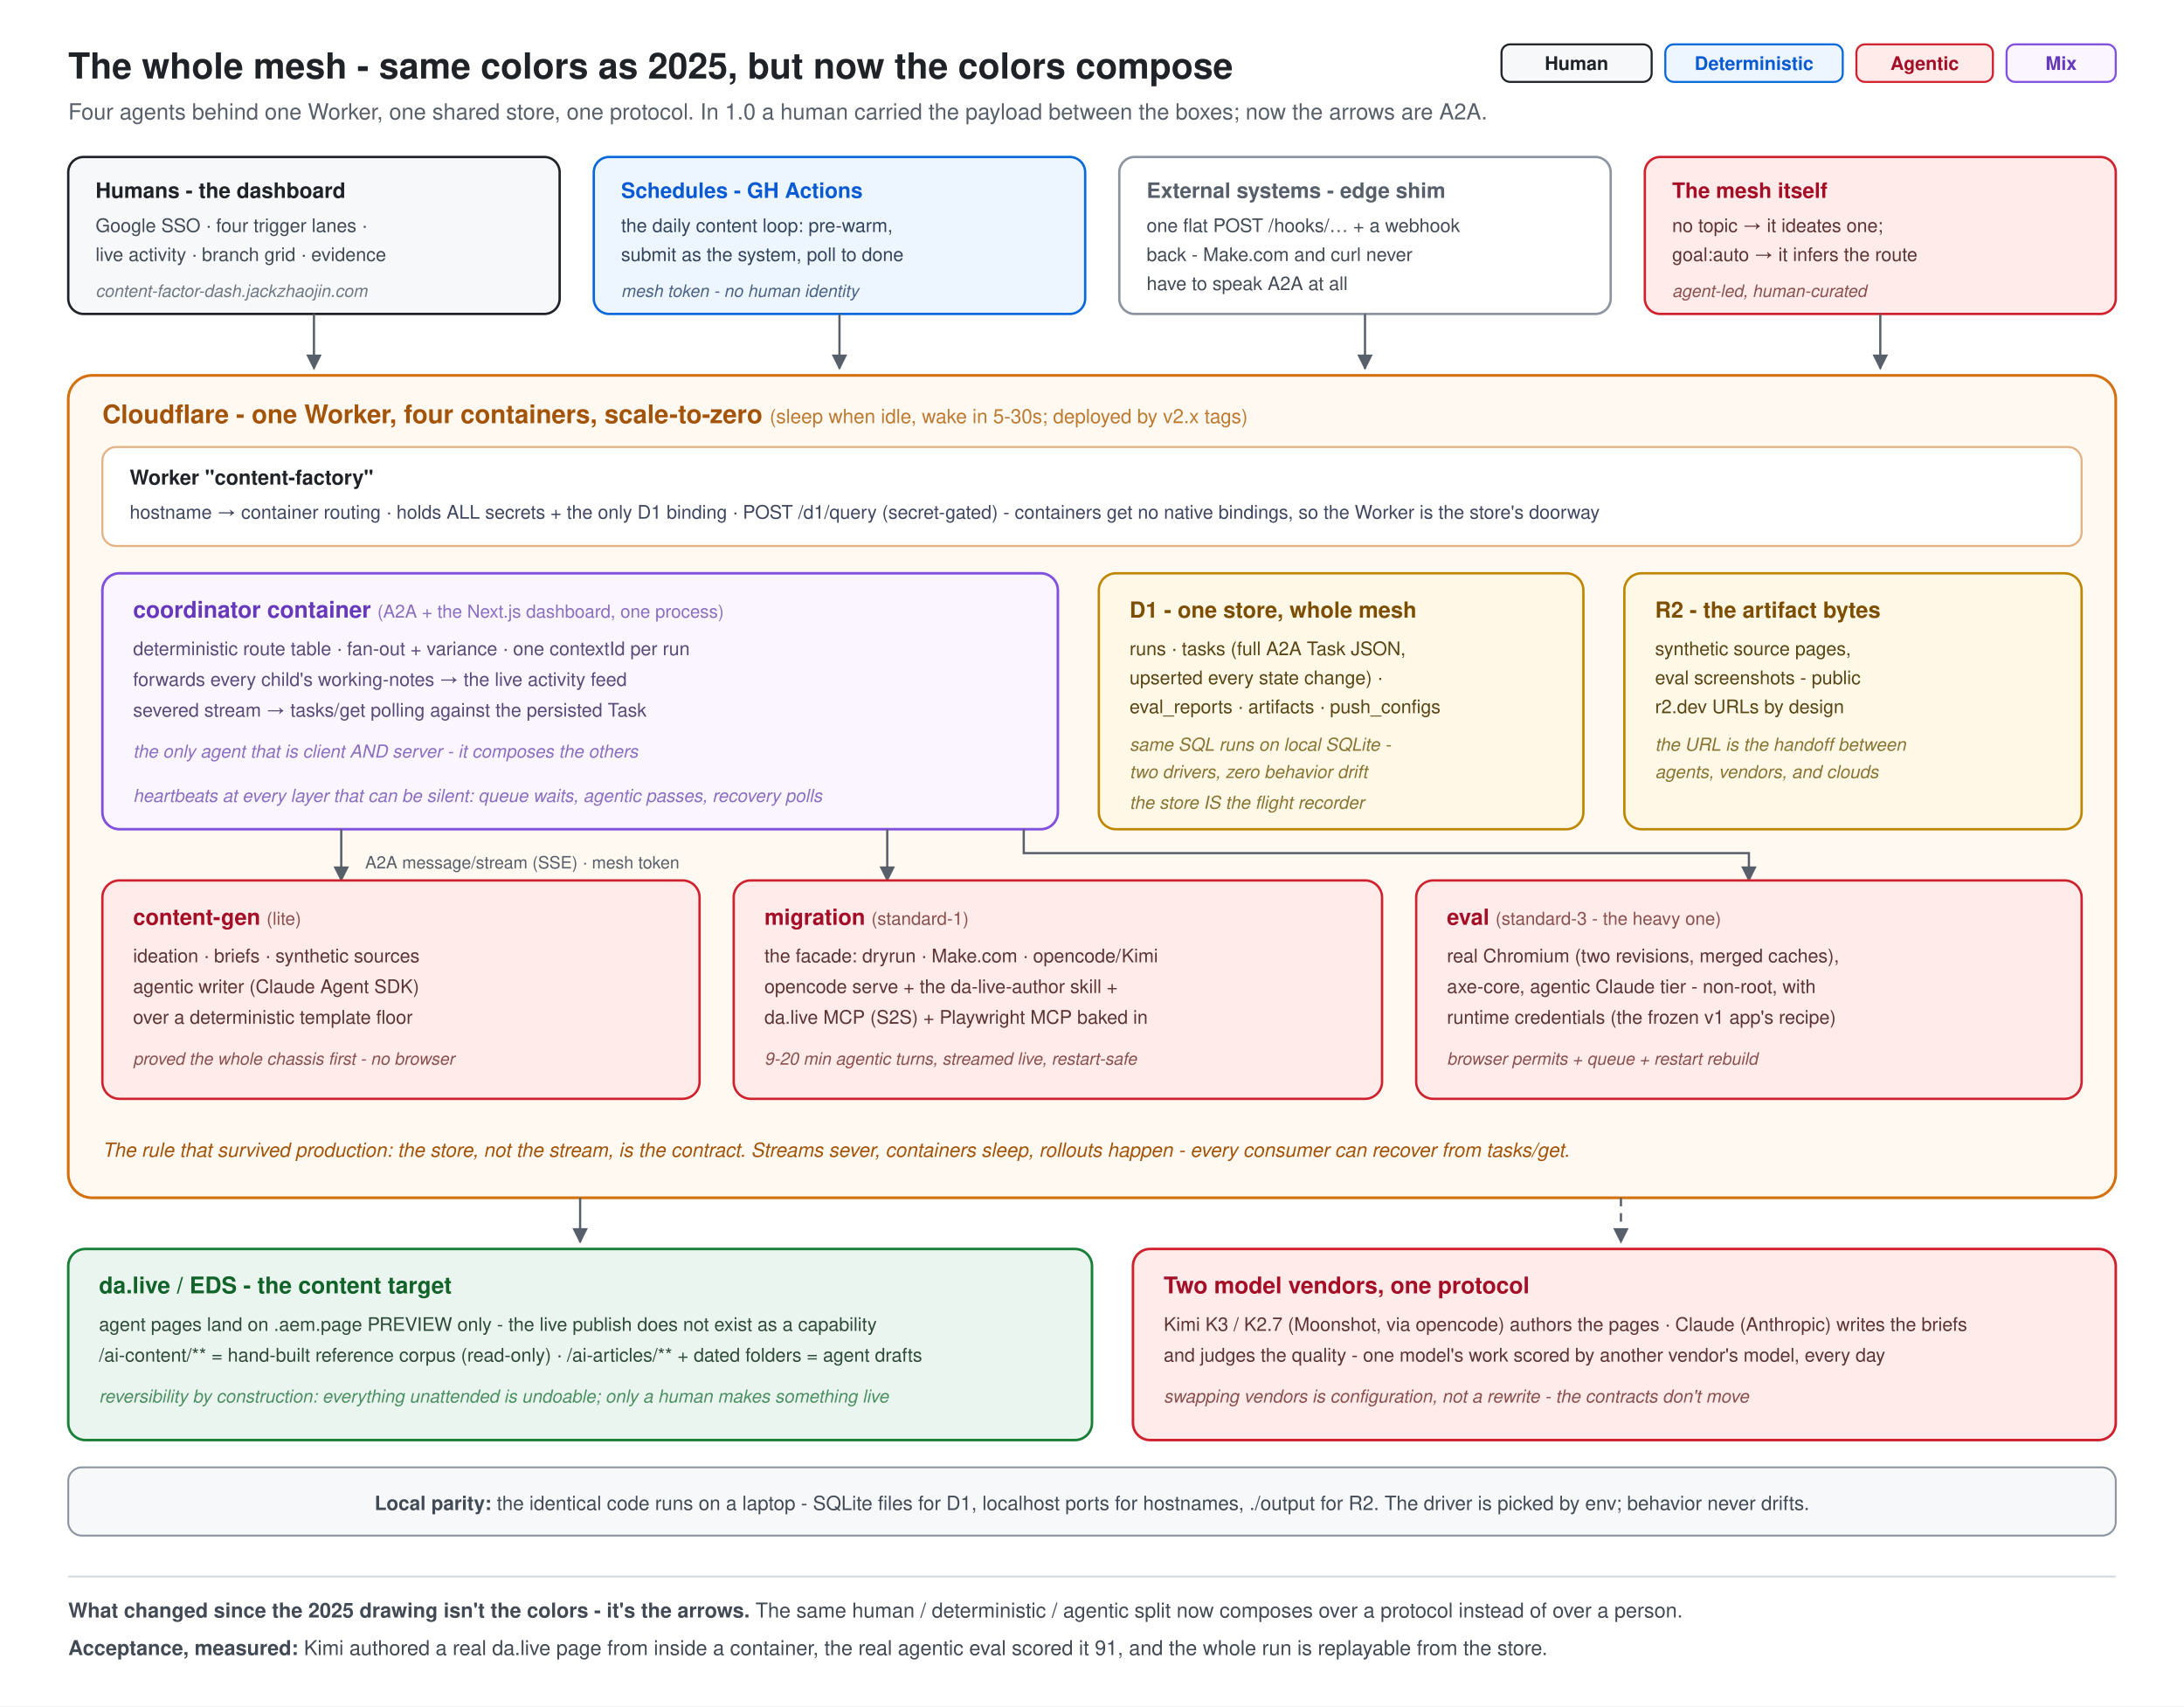
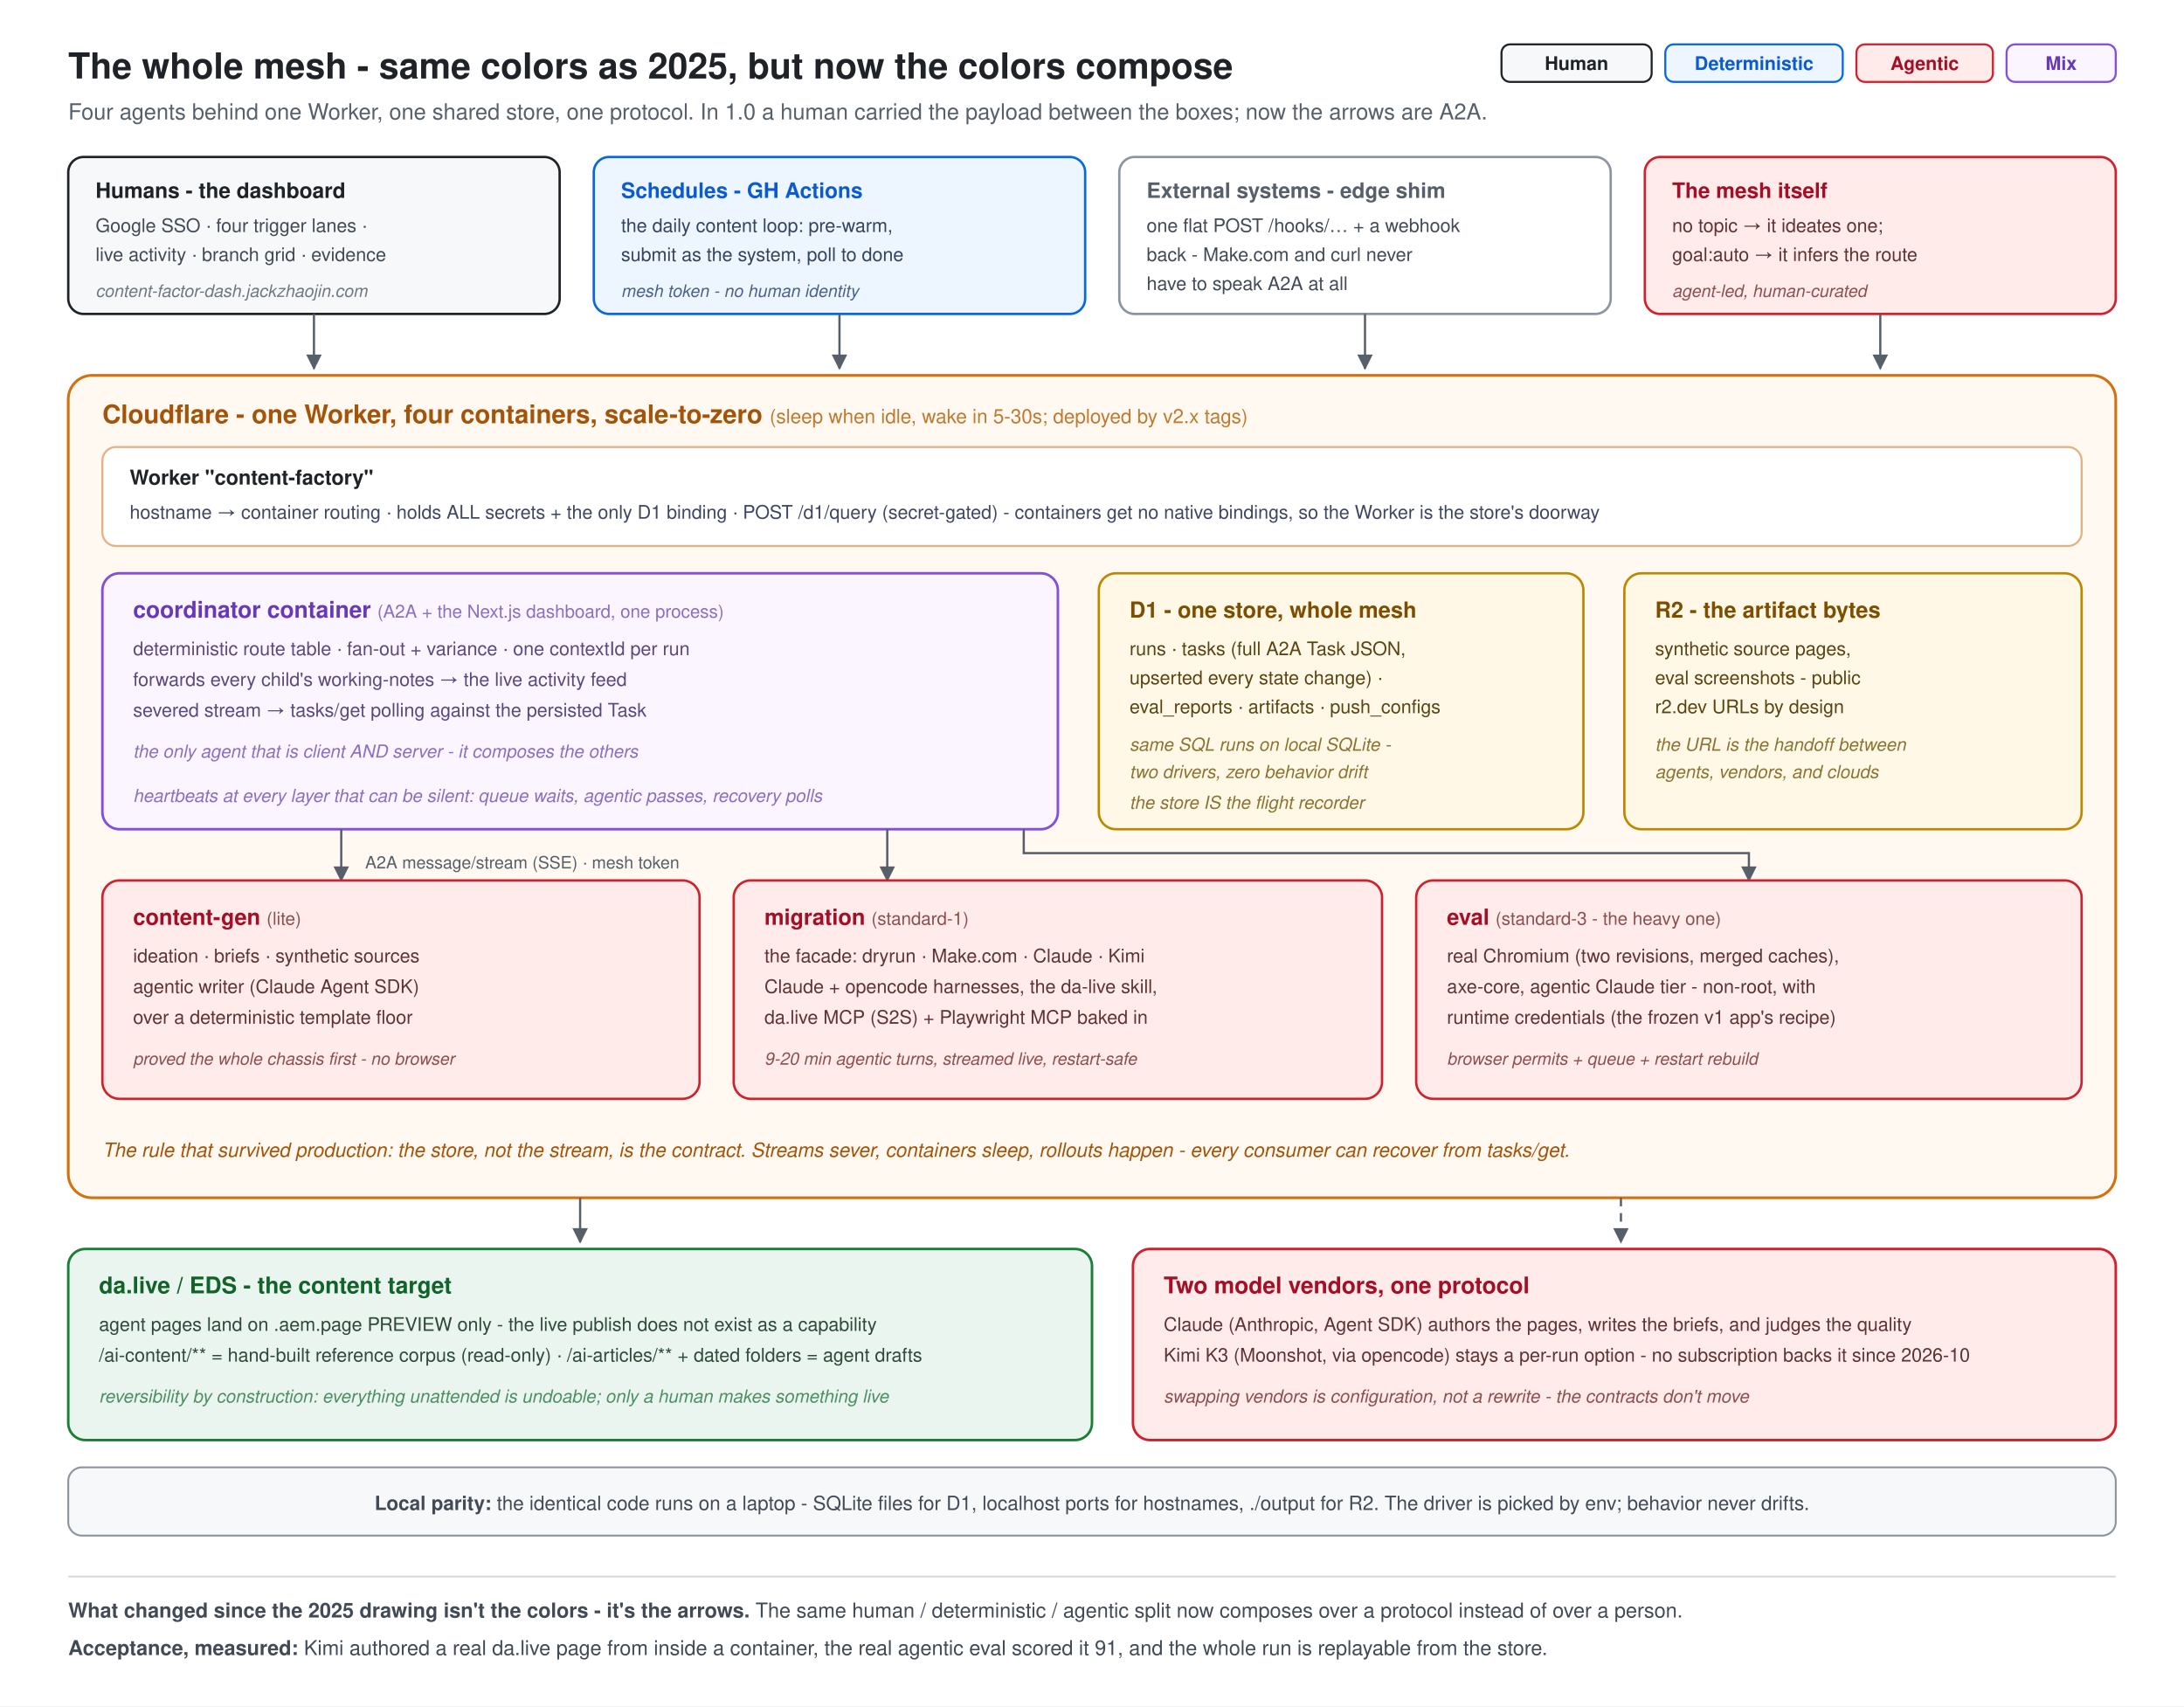
<svg xmlns="http://www.w3.org/2000/svg" viewBox="0 0 1280 1000" font-family="ui-sans-serif, -apple-system, 'Segoe UI', Helvetica, Arial, sans-serif">
  <defs>
    <marker id="mh-ar" viewBox="0 0 10 10" refX="9" refY="5" markerWidth="7" markerHeight="7" orient="auto-start-reverse">
      <path d="M 0 0 L 10 5 L 0 10 z" fill="#57606a" />
    </marker>
  </defs>
  <rect x="0" y="0" width="1280" height="1000" fill="#ffffff" />
  <text x="40" y="46" font-size="21" font-weight="700" fill="#1f2328">The whole mesh - same colors as 2025, but now the colors compose</text>
  <text x="40" y="70" font-size="13" fill="#57606a">Four agents behind one Worker, one shared store, one protocol. In 1.0 a human carried the payload between the boxes; now the arrows are A2A.</text>
  <rect x="880" y="26" width="88" height="22" rx="5" fill="#f6f8fa" stroke="#1f2328" stroke-width="1.2" />
  <text x="924" y="41" font-size="11" fill="#1f2328" text-anchor="middle" font-weight="600">Human</text>
  <rect x="976" y="26" width="104" height="22" rx="5" fill="#edf5ff" stroke="#0969da" stroke-width="1.2" />
  <text x="1028" y="41" font-size="11" fill="#0a5bd3" text-anchor="middle" font-weight="600">Deterministic</text>
  <rect x="1088" y="26" width="80" height="22" rx="5" fill="#ffebe9" stroke="#cf222e" stroke-width="1.2" />
  <text x="1128" y="41" font-size="11" fill="#a40e26" text-anchor="middle" font-weight="600">Agentic</text>
  <rect x="1176" y="26" width="64" height="22" rx="5" fill="#faf5ff" stroke="#8250df" stroke-width="1.2" />
  <text x="1208" y="41" font-size="11" fill="#6639ba" text-anchor="middle" font-weight="600">Mix</text>
  <rect x="40" y="92" width="288" height="92" rx="9" fill="#f6f8fa" stroke="#1f2328" stroke-width="1.4" />
  <text x="56" y="116" font-size="12.5" font-weight="700" fill="#1f2328">Humans - the dashboard</text>
  <text x="56" y="136" font-size="11" fill="#414a55">Google SSO · four trigger lanes ·</text>
  <text x="56" y="153" font-size="11" fill="#414a55">live activity · branch grid · evidence</text>
  <text x="56" y="174" font-size="10" fill="#6e7781" font-style="italic">content-factor-dash.jackzhaojin.com</text>
  <rect x="348" y="92" width="288" height="92" rx="9" fill="#edf5ff" stroke="#0969da" stroke-width="1.4" />
  <text x="364" y="116" font-size="12.5" font-weight="700" fill="#0a5bd3">Schedules - GH Actions</text>
  <text x="364" y="136" font-size="11" fill="#33445c">the daily content loop: pre-warm,</text>
  <text x="364" y="153" font-size="11" fill="#33445c">submit as the system, poll to done</text>
  <text x="364" y="174" font-size="10" fill="#4a6285" font-style="italic">mesh token - no human identity</text>
  <rect x="656" y="92" width="288" height="92" rx="9" fill="#ffffff" stroke="#8c959f" stroke-width="1.4" />
  <text x="672" y="116" font-size="12.5" font-weight="700" fill="#57606a">External systems - edge shim</text>
  <text x="672" y="136" font-size="11" fill="#414a55">one flat POST /hooks/… + a webhook</text>
  <text x="672" y="153" font-size="11" fill="#414a55">back - Make.com and curl never</text>
  <text x="672" y="170" font-size="11" fill="#414a55">have to speak A2A at all</text>
  <rect x="964" y="92" width="276" height="92" rx="9" fill="#ffebe9" stroke="#cf222e" stroke-width="1.4" />
  <text x="980" y="116" font-size="12.5" font-weight="700" fill="#a40e26">The mesh itself</text>
  <text x="980" y="136" font-size="11" fill="#5c3434">no topic → it ideates one;</text>
  <text x="980" y="153" font-size="11" fill="#5c3434">goal:auto → it infers the route</text>
  <text x="980" y="174" font-size="10" fill="#8a5050" font-style="italic">agent-led, human-curated</text>
  <path d="M 184 184 L 184 216" stroke="#57606a" stroke-width="1.3" fill="none" marker-end="url(#mh-ar)" />
  <path d="M 492 184 L 492 216" stroke="#57606a" stroke-width="1.3" fill="none" marker-end="url(#mh-ar)" />
  <path d="M 800 184 L 800 216" stroke="#57606a" stroke-width="1.3" fill="none" marker-end="url(#mh-ar)" />
  <path d="M 1102 184 L 1102 216" stroke="#57606a" stroke-width="1.3" fill="none" marker-end="url(#mh-ar)" />
  <rect x="40" y="220" width="1200" height="482" rx="14" fill="#fff9f2" stroke="#d4700e" stroke-width="1.6" />
  <text x="60" y="248" font-size="15" font-weight="700" fill="#a45408">Cloudflare - one Worker, four containers, scale-to-zero  <tspan font-weight="400" font-size="11.5" fill="#bd7a30">(sleep when idle, wake in 5-30s; deployed by v2.x tags)</tspan>
  </text>
  <rect x="60" y="262" width="1160" height="58" rx="8" fill="#ffffff" stroke="#e3b283" stroke-width="1.2" />
  <text x="76" y="284" font-size="12" font-weight="700" fill="#1f2328">Worker "content-factory"</text>
  <text x="76" y="304" font-size="11" fill="#3f4660">hostname → container routing · holds ALL secrets + the only D1 binding · POST /d1/query (secret-gated) - containers get no native bindings, so the Worker is the store's doorway</text>
  <rect x="60" y="336" width="560" height="150" rx="10" fill="#faf5ff" stroke="#8250df" stroke-width="1.5" />
  <text x="78" y="362" font-size="13.5" font-weight="700" fill="#6639ba">coordinator container  <tspan font-weight="400" font-size="10.5" fill="#8a6fc0">(A2A + the Next.js dashboard, one process)</tspan>
  </text>
  <text x="78" y="384" font-size="11" fill="#5a4a7a">deterministic route table · fan-out + variance · one contextId per run</text>
  <text x="78" y="402" font-size="11" fill="#5a4a7a">forwards every child's working-notes → the live activity feed</text>
  <text x="78" y="420" font-size="11" fill="#5a4a7a">severed stream → tasks/get polling against the persisted Task</text>
  <text x="78" y="444" font-size="10.5" fill="#8a6fc0" font-style="italic">the only agent that is client AND server - it composes the others</text>
  <text x="78" y="470" font-size="10.5" fill="#8a6fc0" font-style="italic">heartbeats at every layer that can be silent: queue waits, agentic passes, recovery polls</text>
  <rect x="644" y="336" width="284" height="150" rx="10" fill="#fff8e7" stroke="#bf8700" stroke-width="1.4" />
  <text x="662" y="362" font-size="13" font-weight="700" fill="#7d4e00">D1 - one store, whole mesh</text>
  <text x="662" y="384" font-size="11" fill="#594514">runs · tasks (full A2A Task JSON,</text>
  <text x="662" y="401" font-size="11" fill="#594514">upserted every state change) ·</text>
  <text x="662" y="418" font-size="11" fill="#594514">eval_reports · artifacts · push_configs</text>
  <text x="662" y="440" font-size="10.5" fill="#8a7433" font-style="italic">same SQL runs on local SQLite -</text>
  <text x="662" y="456" font-size="10.5" fill="#8a7433" font-style="italic">two drivers, zero behavior drift</text>
  <text x="662" y="474" font-size="10.5" fill="#8a7433" font-style="italic">the store IS the flight recorder</text>
  <rect x="952" y="336" width="268" height="150" rx="10" fill="#fff8e7" stroke="#bf8700" stroke-width="1.4" />
  <text x="970" y="362" font-size="13" font-weight="700" fill="#7d4e00">R2 - the artifact bytes</text>
  <text x="970" y="384" font-size="11" fill="#594514">synthetic source pages,</text>
  <text x="970" y="401" font-size="11" fill="#594514">eval screenshots - public</text>
  <text x="970" y="418" font-size="11" fill="#594514">r2.dev URLs by design</text>
  <text x="970" y="440" font-size="10.5" fill="#8a7433" font-style="italic">the URL is the handoff between</text>
  <text x="970" y="456" font-size="10.5" fill="#8a7433" font-style="italic">agents, vendors, and clouds</text>
  <path d="M 200 486 L 200 516" stroke="#57606a" stroke-width="1.3" fill="none" marker-end="url(#mh-ar)" />
  <path d="M 520 486 L 520 516" stroke="#57606a" stroke-width="1.3" fill="none" marker-end="url(#mh-ar)" />
  <path d="M 600 486 L 600 500 L 1025 500 L 1025 516" stroke="#57606a" stroke-width="1.3" fill="none" marker-end="url(#mh-ar)" />
  <text x="214" y="509" font-size="10" fill="#57606a">A2A message/stream (SSE) · mesh token</text>
  <rect x="60" y="516" width="350" height="128" rx="10" fill="#ffebe9" stroke="#cf222e" stroke-width="1.4" />
  <text x="78" y="542" font-size="13" font-weight="700" fill="#a40e26">content-gen  <tspan font-weight="400" font-size="10.5" fill="#8a5050">(lite)</tspan>
  </text>
  <text x="78" y="564" font-size="11" fill="#5c3434">ideation · briefs · synthetic sources</text>
  <text x="78" y="582" font-size="11" fill="#5c3434">agentic writer (Claude Agent SDK)</text>
  <text x="78" y="600" font-size="11" fill="#5c3434">over a deterministic template floor</text>
  <text x="78" y="624" font-size="10" fill="#8a5050" font-style="italic">proved the whole chassis first - no browser</text>
  <rect x="430" y="516" width="380" height="128" rx="10" fill="#ffebe9" stroke="#cf222e" stroke-width="1.4" />
  <text x="448" y="542" font-size="13" font-weight="700" fill="#a40e26">migration  <tspan font-weight="400" font-size="10.5" fill="#8a5050">(standard-1)</tspan>
  </text>
-   <text x="448" y="564" font-size="11" fill="#5c3434">the facade: dryrun · Make.com · opencode/Kimi</text>
-   <text x="448" y="582" font-size="11" fill="#5c3434">opencode serve + the da-live-author skill +</text>
+   <text x="448" y="564" font-size="11" fill="#5c3434">the facade: dryrun · Make.com · Claude · Kimi</text>
+   <text x="448" y="582" font-size="11" fill="#5c3434">Claude + opencode harnesses, the da-live skill,</text>
  <text x="448" y="600" font-size="11" fill="#5c3434">da.live MCP (S2S) + Playwright MCP baked in</text>
  <text x="448" y="624" font-size="10" fill="#8a5050" font-style="italic">9-20 min agentic turns, streamed live, restart-safe</text>
  <rect x="830" y="516" width="390" height="128" rx="10" fill="#ffebe9" stroke="#cf222e" stroke-width="1.4" />
  <text x="848" y="542" font-size="13" font-weight="700" fill="#a40e26">eval  <tspan font-weight="400" font-size="10.5" fill="#8a5050">(standard-3 - the heavy one)</tspan>
  </text>
  <text x="848" y="564" font-size="11" fill="#5c3434">real Chromium (two revisions, merged caches),</text>
  <text x="848" y="582" font-size="11" fill="#5c3434">axe-core, agentic Claude tier - non-root, with</text>
  <text x="848" y="600" font-size="11" fill="#5c3434">runtime credentials (the frozen v1 app's recipe)</text>
  <text x="848" y="624" font-size="10" fill="#8a5050" font-style="italic">browser permits + queue + restart rebuild</text>
  <text x="60" y="678" font-size="11.5" fill="#a45408" font-style="italic">The rule that survived production: the store, not the stream, is the contract. Streams sever, containers sleep, rollouts happen - every consumer can recover from tasks/get.</text>
  <path d="M 340 702 L 340 728" stroke="#57606a" stroke-width="1.3" fill="none" marker-end="url(#mh-ar)" />
  <path d="M 950 702 L 950 728" stroke="#57606a" stroke-width="1.3" fill="none" stroke-dasharray="5 4" marker-end="url(#mh-ar)" />
  <rect x="40" y="732" width="600" height="112" rx="10" fill="#e9f5ee" stroke="#1a7f37" stroke-width="1.5" />
  <text x="58" y="758" font-size="13.5" font-weight="700" fill="#116329">da.live / EDS - the content target</text>
  <text x="58" y="780" font-size="11" fill="#2f4a3a">agent pages land on .aem.page PREVIEW only - the live publish does not exist as a capability</text>
  <text x="58" y="798" font-size="11" fill="#2f4a3a">/ai-content/** = hand-built reference corpus (read-only) · /ai-articles/** + dated folders = agent drafts</text>
  <text x="58" y="822" font-size="10.5" fill="#4c8f63" font-style="italic">reversibility by construction: everything unattended is undoable; only a human makes something live</text>
  <rect x="664" y="732" width="576" height="112" rx="10" fill="#ffebe9" stroke="#cf222e" stroke-width="1.5" />
  <text x="682" y="758" font-size="13.5" font-weight="700" fill="#a40e26">Two model vendors, one protocol</text>
-   <text x="682" y="780" font-size="11" fill="#5c3434">Kimi K3 / K2.7 (Moonshot, via opencode) authors the pages · Claude (Anthropic) writes the briefs</text>
-   <text x="682" y="798" font-size="11" fill="#5c3434">and judges the quality - one model's work scored by another vendor's model, every day</text>
+   <text x="682" y="780" font-size="11" fill="#5c3434">Claude (Anthropic, Agent SDK) authors the pages, writes the briefs, and judges the quality</text>
+   <text x="682" y="798" font-size="11" fill="#5c3434">Kimi K3 (Moonshot, via opencode) stays a per-run option - no subscription backs it since 2026-10</text>
  <text x="682" y="822" font-size="10.5" fill="#8a5050" font-style="italic">swapping vendors is configuration, not a rewrite - the contracts don't move</text>
  <rect x="40" y="860" width="1200" height="40" rx="8" fill="#f6f8fa" stroke="#8c959f" stroke-width="1.1" />
  <text x="640" y="885" font-size="11.5" fill="#414a55" text-anchor="middle">
    <tspan font-weight="700">Local parity:</tspan> the identical code runs on a laptop - SQLite files for D1, localhost ports for hostnames, ./output for R2. The driver is picked by env; behavior never drifts.</text>
  <line x1="40" y1="924" x2="1240" y2="924" stroke="#d0d7de" />
  <text x="40" y="948" font-size="12" fill="#414a55">
    <tspan font-weight="700">What changed since the 2025 drawing isn't the colors - it's the arrows.</tspan> The same human / deterministic / agentic split now composes over a protocol instead of over a person.</text>
  <text x="40" y="970" font-size="12" fill="#414a55">
    <tspan font-weight="700">Acceptance, measured:</tspan> Kimi authored a real da.live page from inside a container, the real agentic eval scored it 91, and the whole run is replayable from the store.</text>
</svg>
